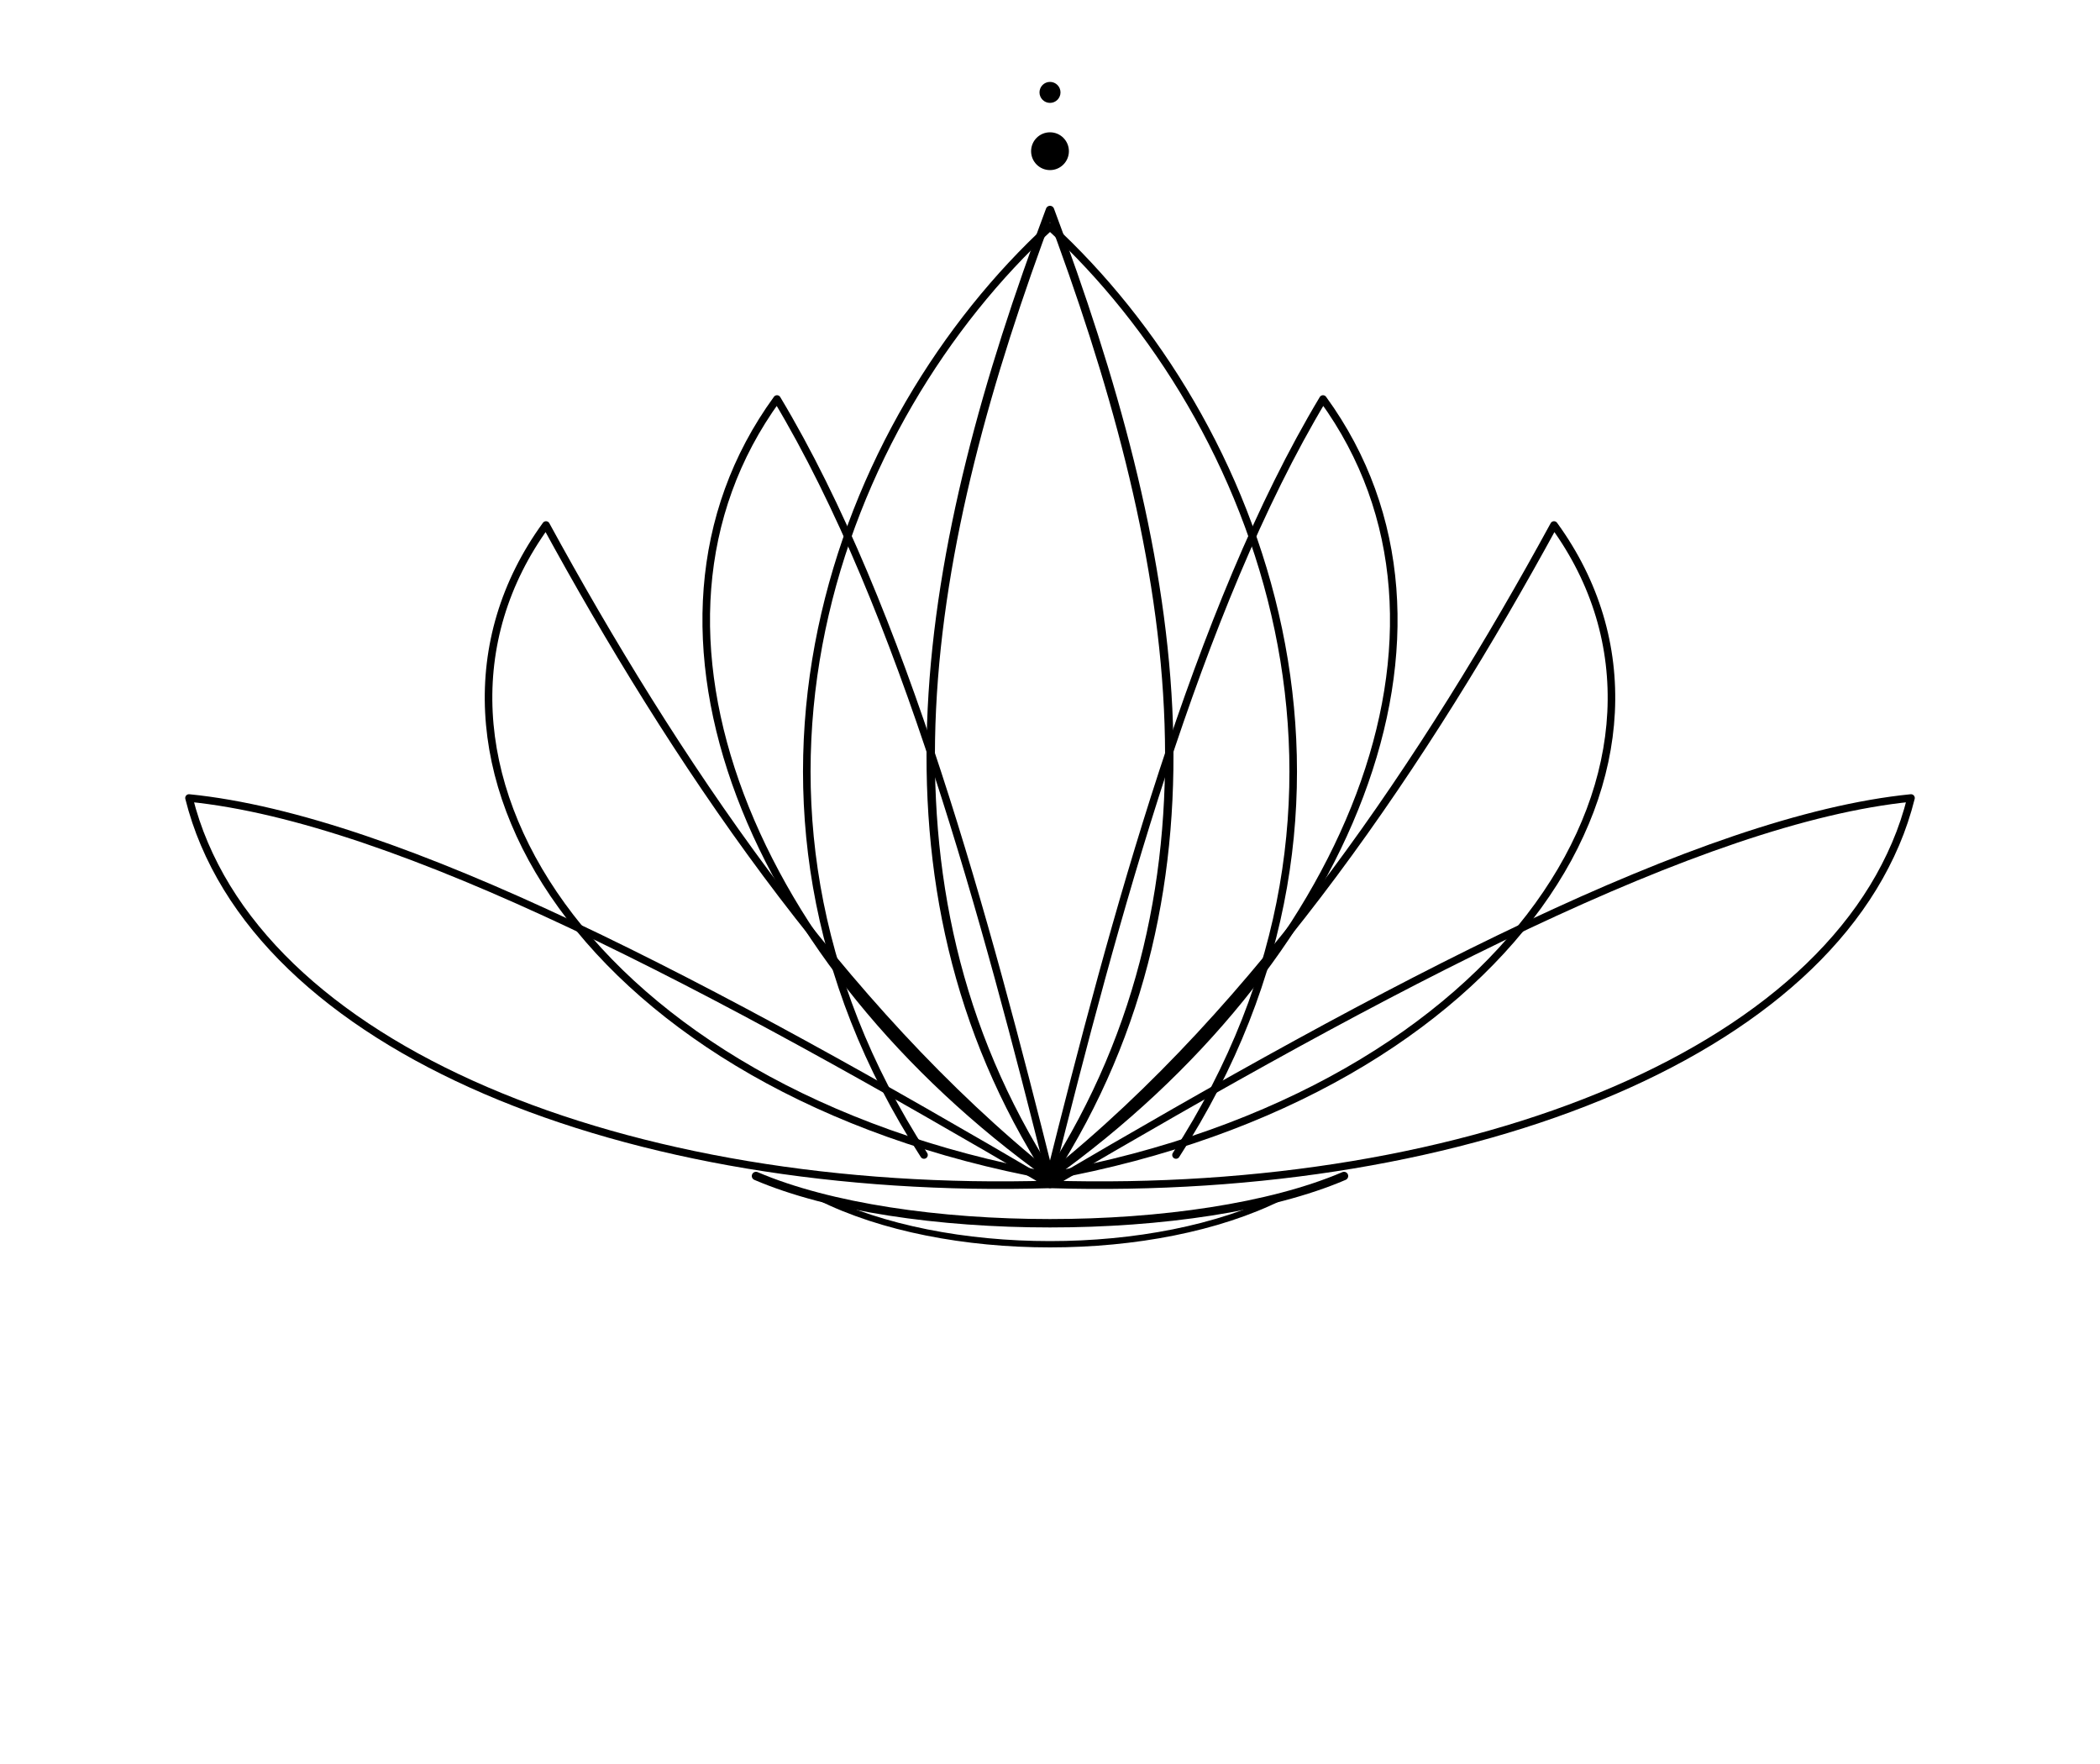
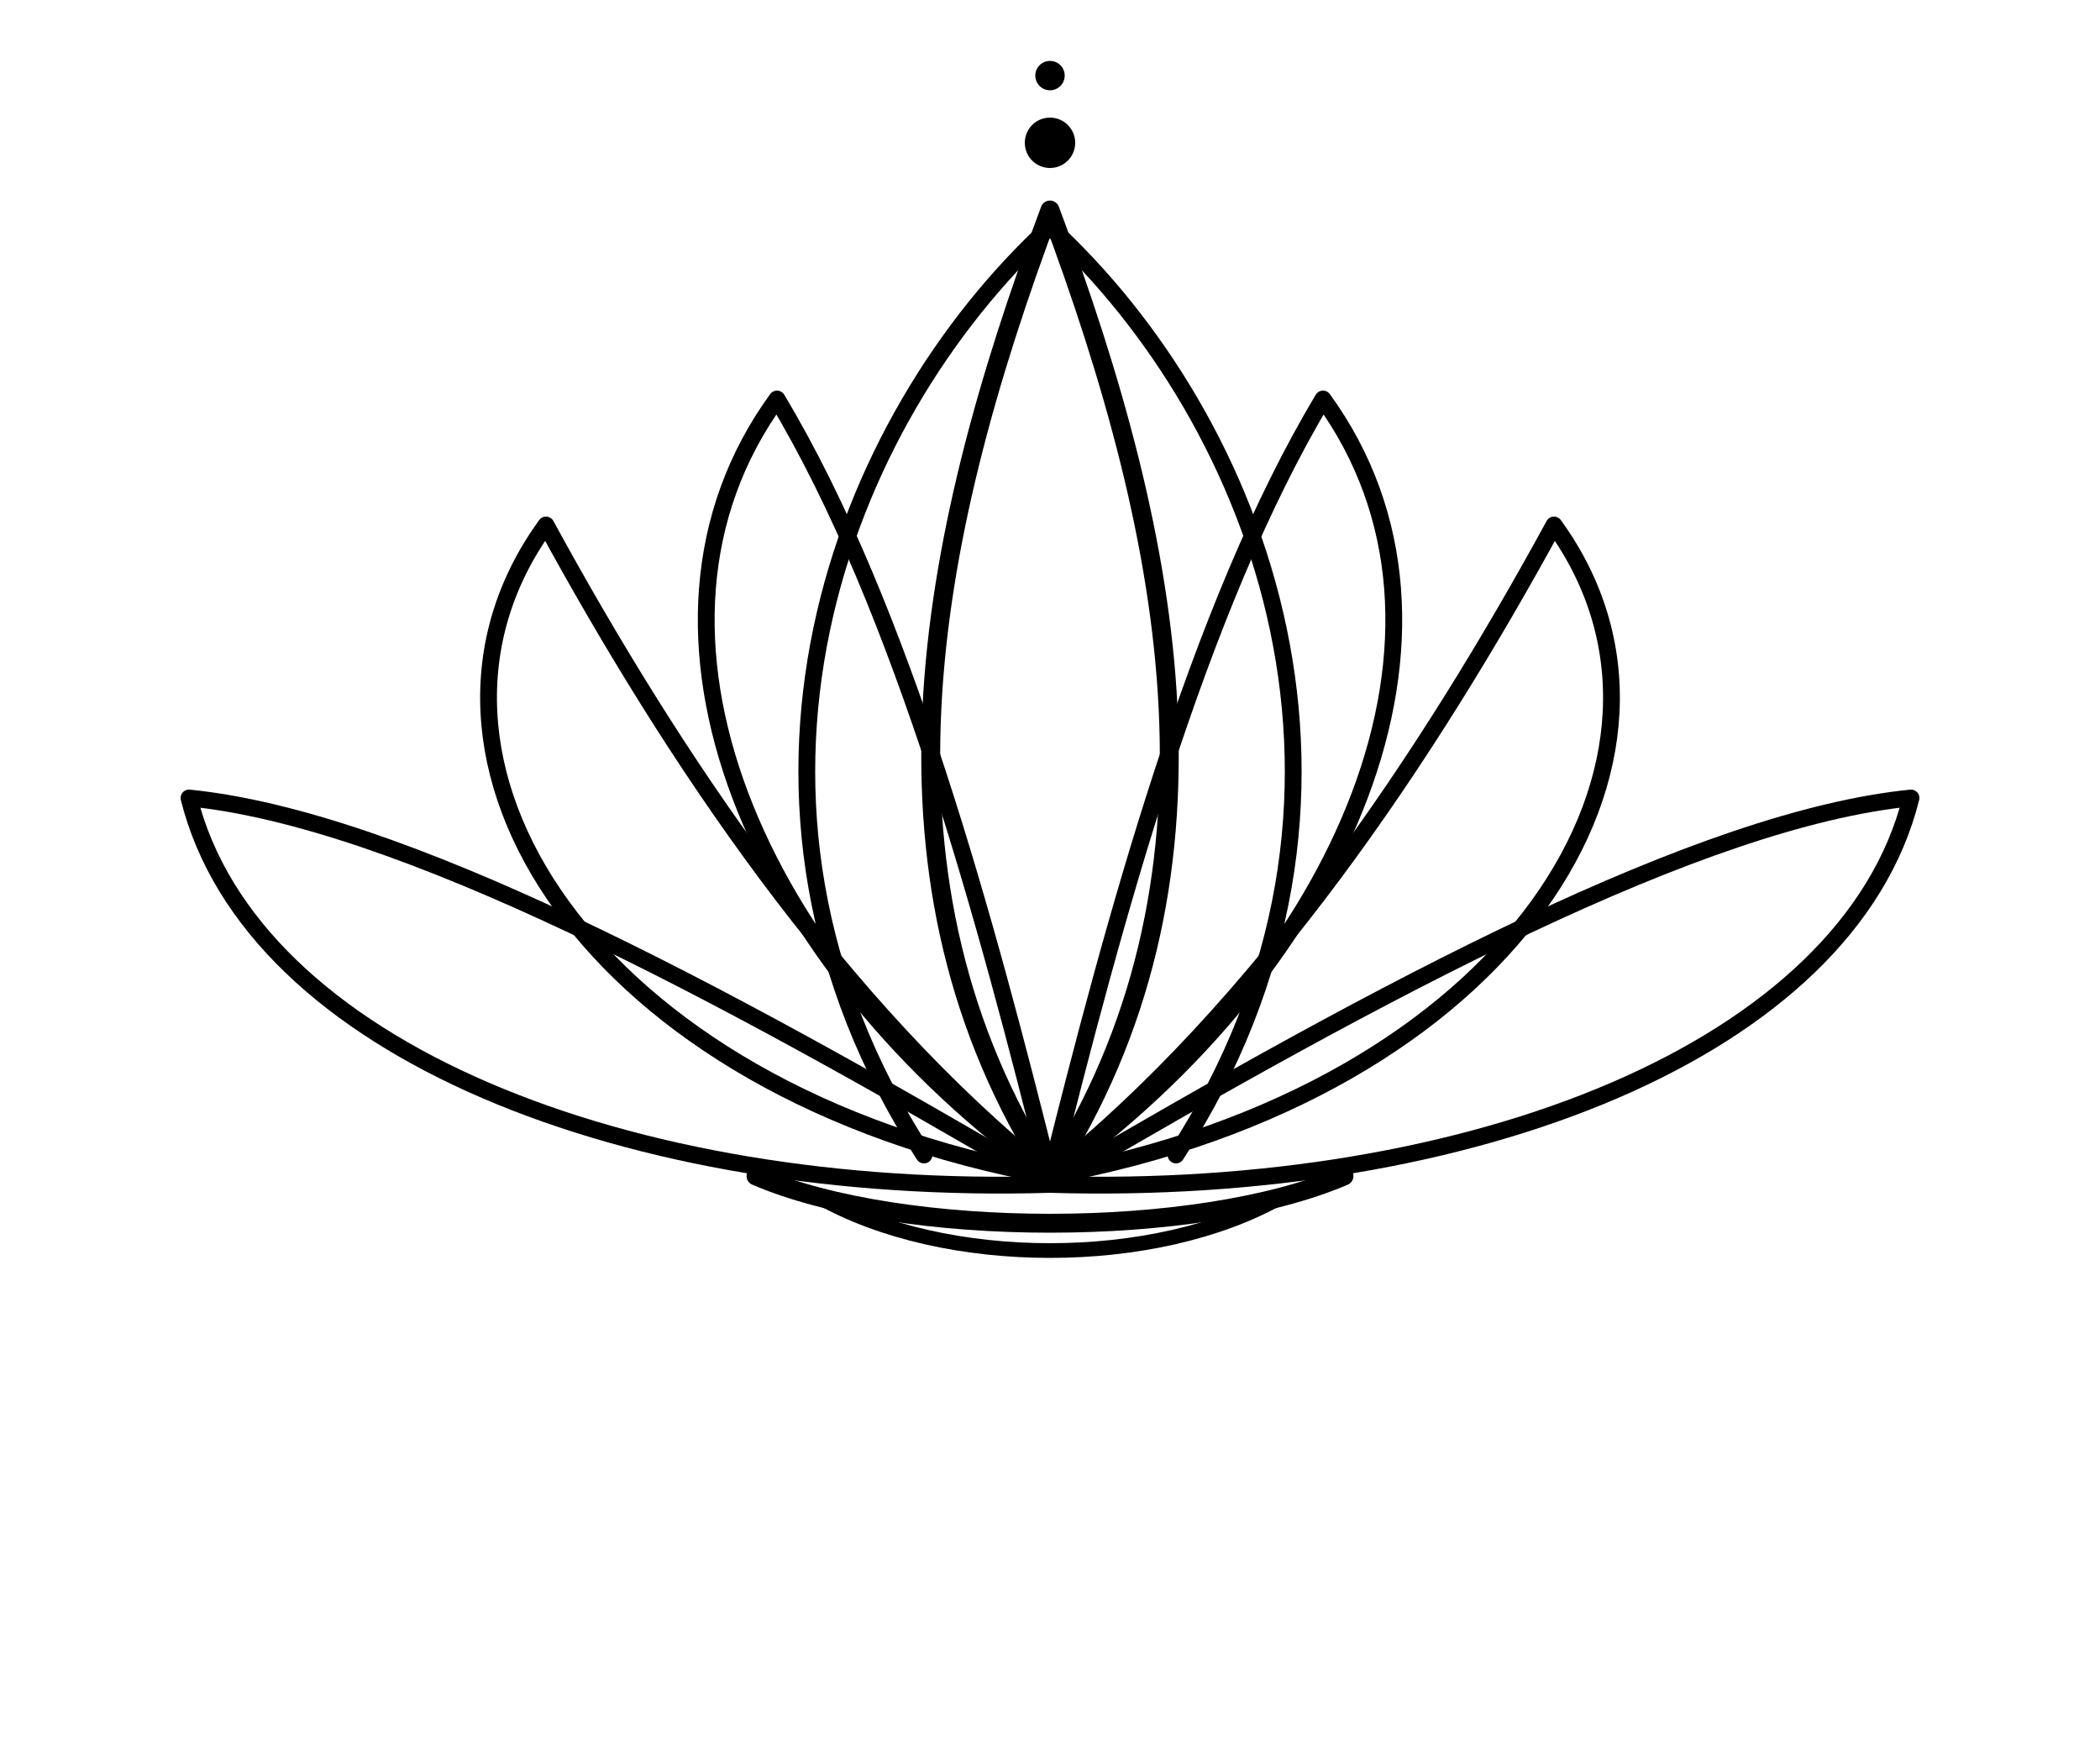
<svg xmlns="http://www.w3.org/2000/svg" viewBox="0 0 500 420" fill="none" stroke="currentColor" stroke-linecap="round" stroke-linejoin="round">
-   <circle cx="250" cy="22" r="2.5" fill="currentColor" stroke="none" />
-   <circle cx="250" cy="36" r="4.5" fill="currentColor" stroke="none" />
-   <path d="M 250 50 C 220 130 205 210 250 280 C 295 210 280 130 250 50 Z" stroke-width="2" />
-   <path d="M 250 54 C 200 100 165 190 220 275" stroke-width="1.8" />
-   <path d="M 250 280 C 180 230 145 150 185 95 C 215 145 235 220 250 280 Z" stroke-width="1.8" />
-   <path d="M 250 54 C 300 100 335 190 280 275" stroke-width="1.8" />
-   <path d="M 250 280 C 320 230 355 150 315 95 C 285 145 265 220 250 280 Z" stroke-width="1.8" />
-   <path d="M 250 280 C 140 260 90 180 130 125 C 160 180 200 240 250 280 Z" stroke-width="1.8" />
-   <path d="M 250 280 C 360 260 410 180 370 125 C 340 180 300 240 250 280 Z" stroke-width="1.8" />
-   <path d="M 250 282 C 150 285 60 250 45 190 C 95 195 170 235 250 282 Z" stroke-width="1.8" />
-   <path d="M 250 282 C 350 285 440 250 455 190 C 405 195 330 235 250 282 Z" stroke-width="1.8" />
-   <path d="M 180 280 C 215 295 285 295 320 280" stroke-width="2" />
-   <path d="M 195 285 C 225 300 275 300 305 285" stroke-width="1.5" />
+   <circle cx="250" cy="18" r="3.5" fill="currentColor" stroke="none" />
+   <circle cx="250" cy="34" r="6" fill="currentColor" stroke="none" />
+   <path d="M 250 50 C 220 130 205 210 250 280 C 295 210 280 130 250 50 Z" stroke-width="4.5" />
+   <path d="M 250 54 C 200 100 165 190 220 275" stroke-width="4" />
+   <path d="M 250 280 C 180 230 145 150 185 95 C 215 145 235 220 250 280 Z" stroke-width="4" />
+   <path d="M 250 54 C 300 100 335 190 280 275" stroke-width="4" />
+   <path d="M 250 280 C 320 230 355 150 315 95 C 285 145 265 220 250 280 Z" stroke-width="4" />
+   <path d="M 250 280 C 140 260 90 180 130 125 C 160 180 200 240 250 280 Z" stroke-width="4" />
+   <path d="M 250 280 C 360 260 410 180 370 125 C 340 180 300 240 250 280 Z" stroke-width="4" />
+   <path d="M 250 282 C 150 285 60 250 45 190 C 95 195 170 235 250 282 Z" stroke-width="4" />
+   <path d="M 250 282 C 350 285 440 250 455 190 C 405 195 330 235 250 282 Z" stroke-width="4" />
+   <path d="M 180 280 C 215 295 285 295 320 280" stroke-width="4.5" />
+   <path d="M 195 285 C 225 302 275 302 305 285" stroke-width="3.5" />
</svg>
